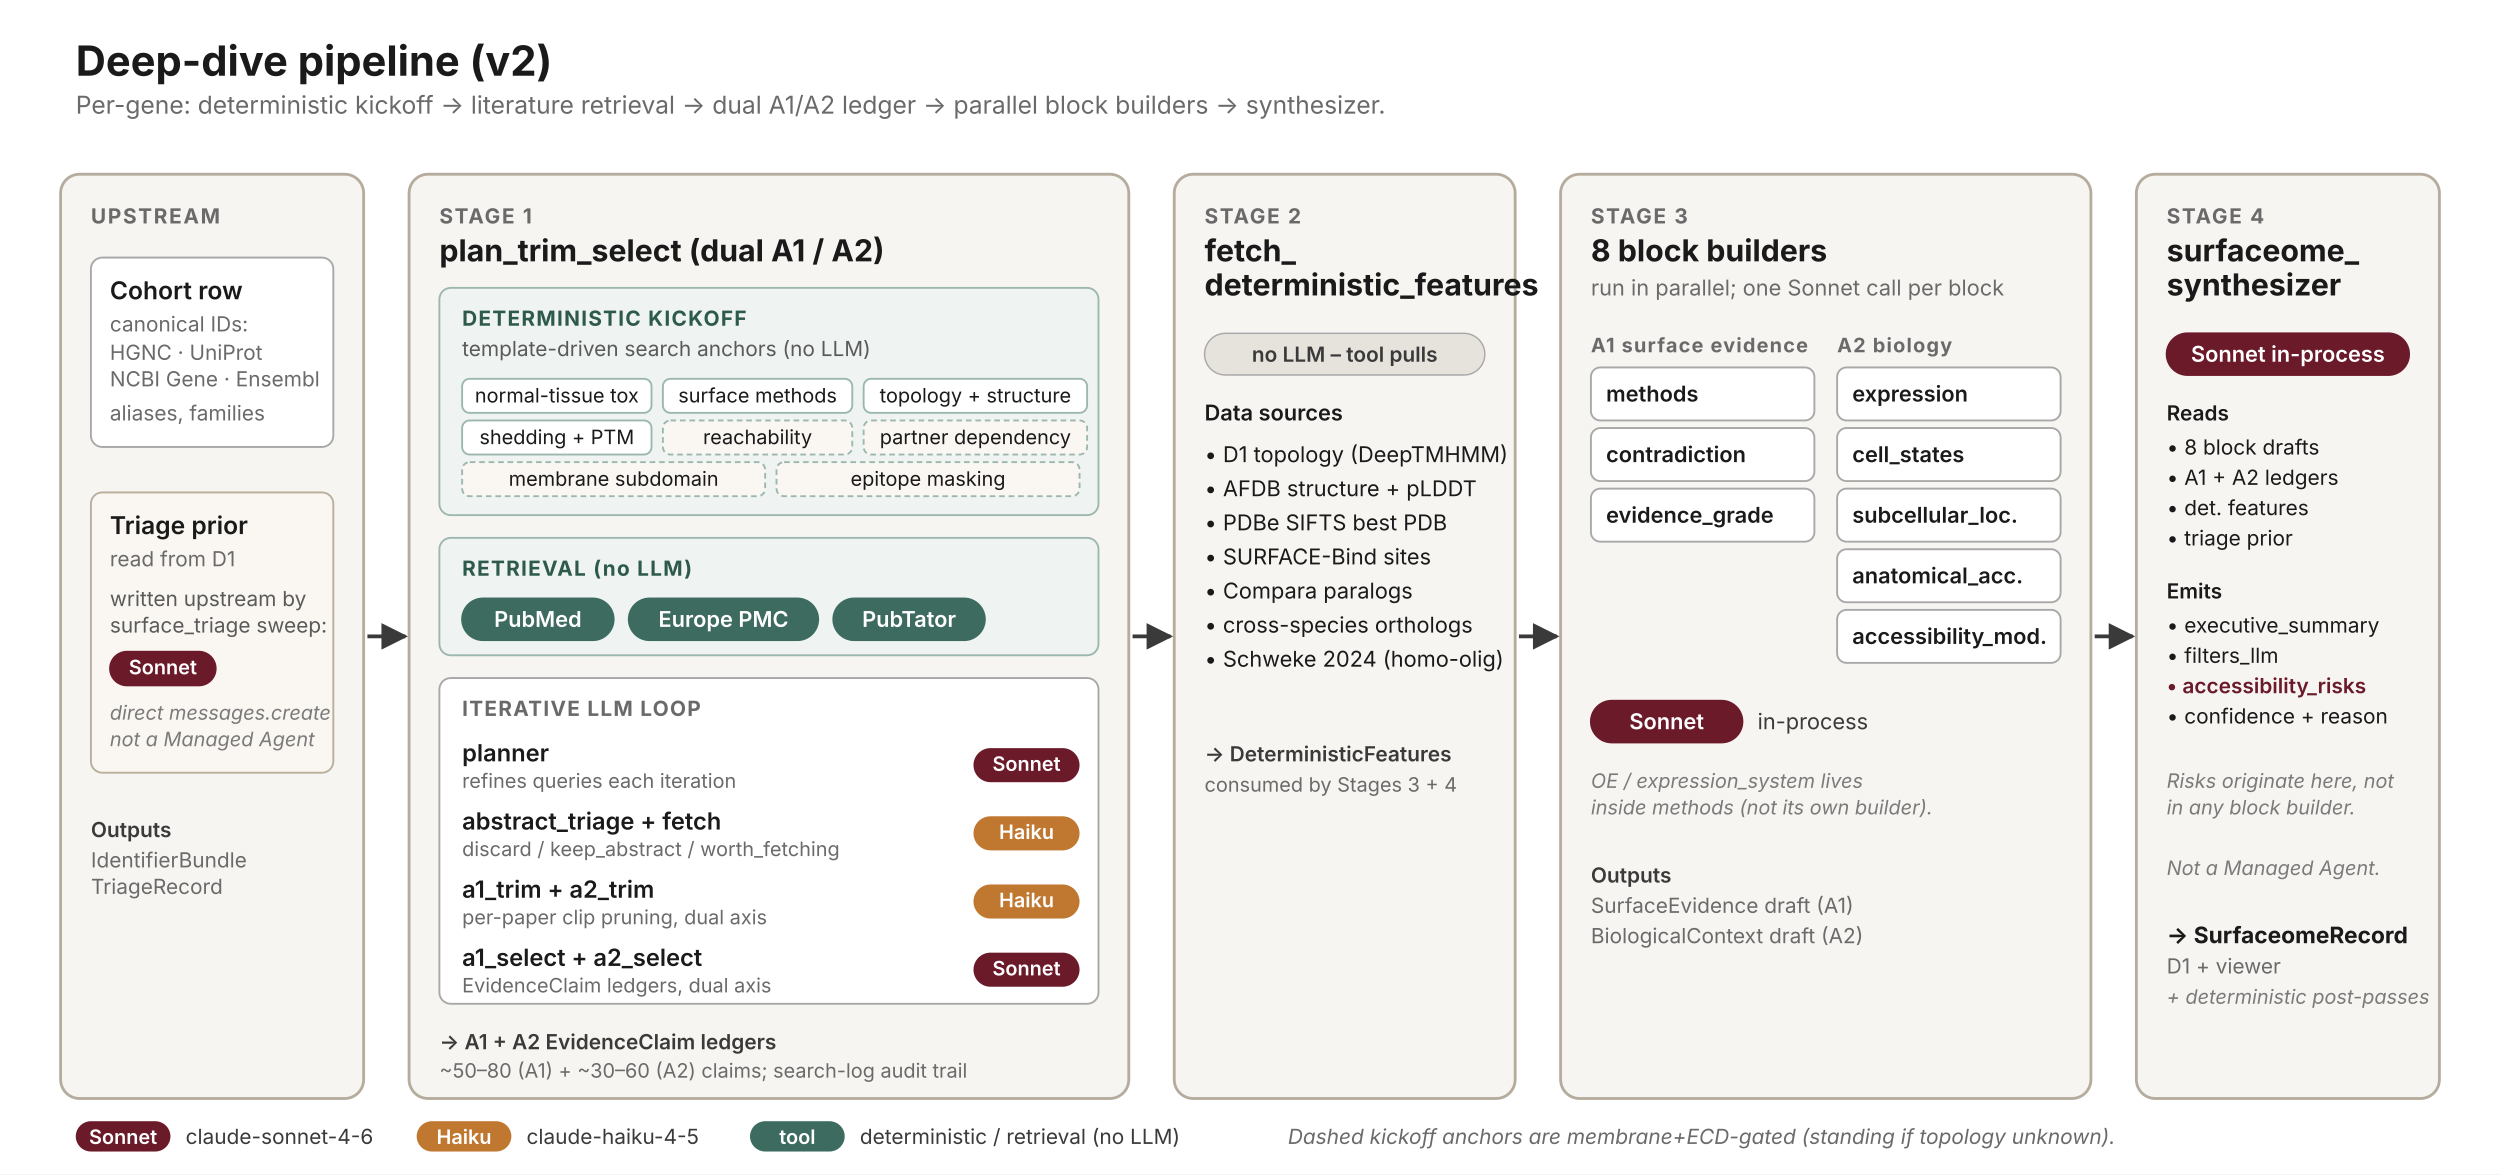
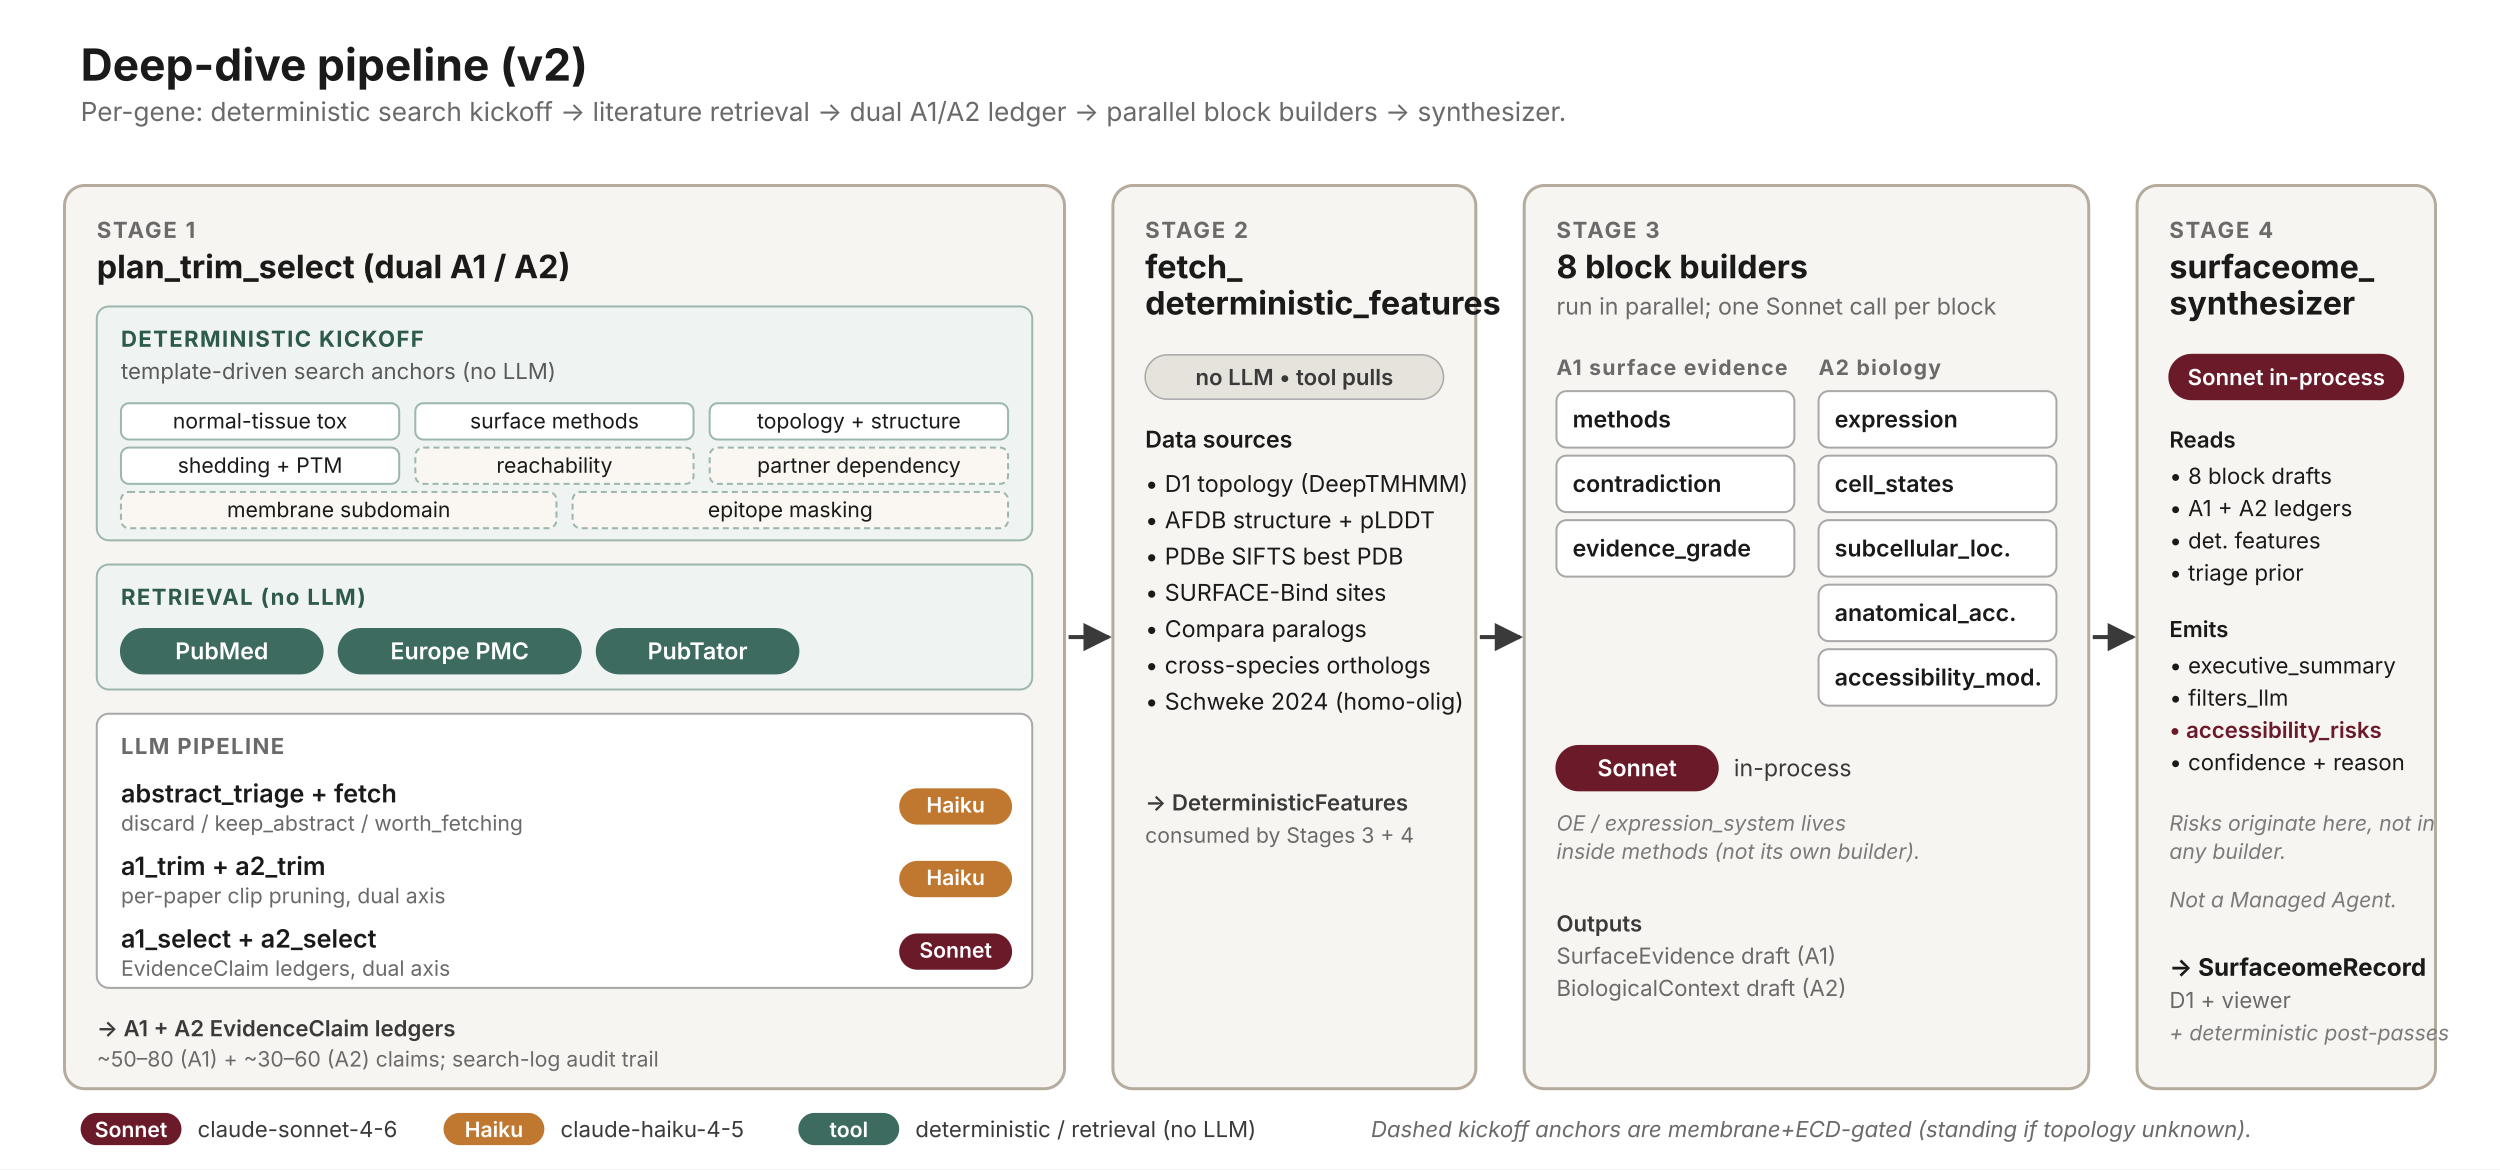
- <svg xmlns="http://www.w3.org/2000/svg" viewBox="0 0 1320 620" width="1320" height="620" font-family="Manrope, Inter, system-ui, -apple-system, sans-serif">
+ <svg xmlns="http://www.w3.org/2000/svg" viewBox="0 0 1240 580" width="1240" height="580" font-family="Manrope, Inter, system-ui, -apple-system, sans-serif">
  <defs>
    <marker id="arrow" viewBox="0 0 10 10" refX="9" refY="5" markerWidth="7" markerHeight="7" orient="auto-start-reverse">
      <path d="M0,0 L10,5 L0,10 z" fill="#3A3A3A" />
    </marker>
  </defs>
-   <rect x="0" y="0" width="1320" height="620" fill="#FFFFFF" />
+   <rect x="0" y="0" width="1240" height="580" fill="#FFFFFF" />
  <g id="title">
    <text x="40" y="40" font-size="22" font-weight="700" fill="#1A1A1A">
      Deep-dive pipeline (v2)
    </text>
    <text x="40" y="60" font-size="13" fill="#6A6A6A">
-       Per-gene: deterministic kickoff → literature retrieval → dual A1/A2 ledger → parallel block builders → synthesizer.
-     </text>
-   </g>
-   <g id="card-inputs">
-     <rect x="32" y="92" width="160" height="488" rx="10" ry="10" fill="#F7F5F2" stroke="#B5AC9E" stroke-width="1.5" />
-     <text x="48" y="118" font-size="11" font-weight="700" letter-spacing="0.08em" fill="#6A6A6A">UPSTREAM</text>
-     <g id="card-inputs-cohort">
-       <rect x="48" y="136" width="128" height="100" rx="6" ry="6" fill="#FFFFFF" stroke="#A8A8A8" stroke-width="1" />
-       <text x="58" y="158" font-size="13" font-weight="600" fill="#1A1A1A">Cohort row</text>
-       <text x="58" y="175" font-size="11" fill="#6A6A6A">canonical IDs:</text>
-       <text x="58" y="190" font-size="11" fill="#6A6A6A">HGNC · UniProt</text>
-       <text x="58" y="204" font-size="11" fill="#6A6A6A">NCBI Gene · Ensembl</text>
-       <text x="58" y="222" font-size="11" fill="#6A6A6A">aliases, families</text>
-     </g>
-     <g id="card-inputs-triage">
-       <rect x="48" y="260" width="128" height="148" rx="6" ry="6" fill="#FAF7F2" stroke="#B9AE9C" stroke-width="1" />
-       <text x="58" y="282" font-size="13" font-weight="600" fill="#1A1A1A">Triage prior</text>
-       <text x="58" y="299" font-size="11" fill="#6A6A6A">read from D1</text>
-       <text x="58" y="320" font-size="11" fill="#5A5A5A">written upstream by</text>
-       <text x="58" y="334" font-size="11" fill="#5A5A5A">surface_triage sweep:</text>
-       <rect x="58" y="344" width="56" height="18" rx="9" ry="9" fill="#6B1A2A" stroke="#6B1A2A" stroke-width="0.75" />
-       <text x="86" y="356" font-size="10.5" font-weight="600" fill="#FFFFFF" text-anchor="middle">Sonnet</text>
-       <text x="58" y="380" font-size="10.5" font-style="italic" fill="#7A7A7A">direct messages.create</text>
-       <text x="58" y="394" font-size="10.5" font-style="italic" fill="#7A7A7A">not a Managed Agent</text>
-     </g>
-     <text x="48" y="442" font-size="11" font-weight="600" fill="#3A3A3A">Outputs</text>
-     <text x="48" y="458" font-size="11" fill="#6A6A6A">IdentifierBundle</text>
-     <text x="48" y="472" font-size="11" fill="#6A6A6A">TriageRecord</text>
+       Per-gene: deterministic search kickoff → literature retrieval → dual A1/A2 ledger → parallel block builders → synthesizer.
+     </text>
  </g>
  <g id="card-stage1">
-     <rect x="216" y="92" width="380" height="488" rx="10" ry="10" fill="#F7F5F2" stroke="#B5AC9E" stroke-width="1.5" />
-     <text x="232" y="118" font-size="11" font-weight="700" letter-spacing="0.08em" fill="#6A6A6A">STAGE 1</text>
-     <text x="232" y="138" font-size="16" font-weight="700" fill="#1A1A1A">
+     <rect x="32" y="92" width="496" height="448" rx="10" ry="10" fill="#F7F5F2" stroke="#B5AC9E" stroke-width="1.5" />
+     <text x="48" y="118" font-size="11" font-weight="700" letter-spacing="0.08em" fill="#6A6A6A">STAGE 1</text>
+     <text x="48" y="138" font-size="16" font-weight="700" fill="#1A1A1A">
      plan_trim_select  (dual A1 / A2)
    </text>
    <g id="stage1-kickoff">
-       <rect x="232" y="152" width="348" height="120" rx="6" ry="6" fill="#EFF4F2" stroke="#9CB7AE" stroke-width="1" />
-       <text x="244" y="172" font-size="11" font-weight="700" letter-spacing="0.06em" fill="#2E5A4C">DETERMINISTIC KICKOFF</text>
-       <text x="244" y="188" font-size="11" fill="#5A5A5A">
-         template-driven search anchors (no LLM)
+       <rect x="48" y="152" width="464" height="116" rx="6" ry="6" fill="#EFF4F2" stroke="#9CB7AE" stroke-width="1" />
+       <text x="60" y="172" font-size="11" font-weight="700" letter-spacing="0.06em" fill="#2E5A4C">DETERMINISTIC KICKOFF</text>
+       <text x="60" y="188" font-size="11" fill="#5A5A5A">
+         template-driven search anchors  (no LLM)
      </text>
      <g font-size="10.5" fill="#1A1A1A">
-         <rect x="244" y="200" width="100" height="18" rx="4" ry="4" fill="#FFFFFF" stroke="#9CB7AE" />
-         <text x="294" y="212.5" text-anchor="middle">normal-tissue tox</text>
-         <rect x="350" y="200" width="100" height="18" rx="4" ry="4" fill="#FFFFFF" stroke="#9CB7AE" />
-         <text x="400" y="212.5" text-anchor="middle">surface methods</text>
-         <rect x="456" y="200" width="118" height="18" rx="4" ry="4" fill="#FFFFFF" stroke="#9CB7AE" />
-         <text x="515" y="212.5" text-anchor="middle">topology + structure</text>
-         <rect x="244" y="222" width="100" height="18" rx="4" ry="4" fill="#FFFFFF" stroke="#9CB7AE" />
-         <text x="294" y="234.5" text-anchor="middle">shedding + PTM</text>
-         <rect x="350" y="222" width="100" height="18" rx="4" ry="4" fill="#FAF7F2" stroke="#9CB7AE" stroke-dasharray="3 2" />
-         <text x="400" y="234.5" text-anchor="middle">reachability</text>
-         <rect x="456" y="222" width="118" height="18" rx="4" ry="4" fill="#FAF7F2" stroke="#9CB7AE" stroke-dasharray="3 2" />
-         <text x="515" y="234.5" text-anchor="middle">partner dependency</text>
-         <rect x="244" y="244" width="160" height="18" rx="4" ry="4" fill="#FAF7F2" stroke="#9CB7AE" stroke-dasharray="3 2" />
-         <text x="324" y="256.5" text-anchor="middle">membrane subdomain</text>
-         <rect x="410" y="244" width="160" height="18" rx="4" ry="4" fill="#FAF7F2" stroke="#9CB7AE" stroke-dasharray="3 2" />
-         <text x="490" y="256.5" text-anchor="middle">epitope masking</text>
+         <rect x="60" y="200" width="138" height="18" rx="4" ry="4" fill="#FFFFFF" stroke="#9CB7AE" />
+         <text x="129" y="212.5" text-anchor="middle">normal-tissue tox</text>
+         <rect x="206" y="200" width="138" height="18" rx="4" ry="4" fill="#FFFFFF" stroke="#9CB7AE" />
+         <text x="275" y="212.5" text-anchor="middle">surface methods</text>
+         <rect x="352" y="200" width="148" height="18" rx="4" ry="4" fill="#FFFFFF" stroke="#9CB7AE" />
+         <text x="426" y="212.5" text-anchor="middle">topology + structure</text>
+         <rect x="60" y="222" width="138" height="18" rx="4" ry="4" fill="#FFFFFF" stroke="#9CB7AE" />
+         <text x="129" y="234.5" text-anchor="middle">shedding + PTM</text>
+         <rect x="206" y="222" width="138" height="18" rx="4" ry="4" fill="#FAF7F2" stroke="#9CB7AE" stroke-dasharray="3 2" />
+         <text x="275" y="234.5" text-anchor="middle">reachability</text>
+         <rect x="352" y="222" width="148" height="18" rx="4" ry="4" fill="#FAF7F2" stroke="#9CB7AE" stroke-dasharray="3 2" />
+         <text x="426" y="234.5" text-anchor="middle">partner dependency</text>
+         <rect x="60" y="244" width="216" height="18" rx="4" ry="4" fill="#FAF7F2" stroke="#9CB7AE" stroke-dasharray="3 2" />
+         <text x="168" y="256.5" text-anchor="middle">membrane subdomain</text>
+         <rect x="284" y="244" width="216" height="18" rx="4" ry="4" fill="#FAF7F2" stroke="#9CB7AE" stroke-dasharray="3 2" />
+         <text x="392" y="256.5" text-anchor="middle">epitope masking</text>
      </g>
    </g>
    <g id="stage1-retrieval">
-       <rect x="232" y="284" width="348" height="62" rx="6" ry="6" fill="#EFF4F2" stroke="#9CB7AE" stroke-width="1" />
-       <text x="244" y="304" font-size="11" font-weight="700" letter-spacing="0.06em" fill="#2E5A4C">RETRIEVAL  (no LLM)</text>
+       <rect x="48" y="280" width="464" height="62" rx="6" ry="6" fill="#EFF4F2" stroke="#9CB7AE" stroke-width="1" />
+       <text x="60" y="300" font-size="11" font-weight="700" letter-spacing="0.06em" fill="#2E5A4C">RETRIEVAL  (no LLM)</text>
      <g font-size="11.5">
-         <rect x="244" y="316" width="80" height="22" rx="11" ry="11" fill="#3D6B60" stroke="#3D6B60" />
-         <text x="284" y="331" font-weight="600" fill="#FFFFFF" text-anchor="middle">PubMed</text>
-         <rect x="332" y="316" width="100" height="22" rx="11" ry="11" fill="#3D6B60" stroke="#3D6B60" />
-         <text x="382" y="331" font-weight="600" fill="#FFFFFF" text-anchor="middle">Europe PMC</text>
-         <rect x="440" y="316" width="80" height="22" rx="11" ry="11" fill="#3D6B60" stroke="#3D6B60" />
-         <text x="480" y="331" font-weight="600" fill="#FFFFFF" text-anchor="middle">PubTator</text>
-       </g>
-     </g>
-     <g id="stage1-loop">
-       <rect x="232" y="358" width="348" height="172" rx="6" ry="6" fill="#FFFFFF" stroke="#A8A8A8" stroke-width="1" />
-       <text x="244" y="378" font-size="11" font-weight="700" letter-spacing="0.06em" fill="#6A6A6A">ITERATIVE LLM LOOP</text>
-       <g id="loop-planner">
-         <text x="244" y="402" font-size="12.5" font-weight="600" fill="#1A1A1A">planner</text>
-         <text x="244" y="416" font-size="10.5" fill="#6A6A6A">refines queries each iteration</text>
-         <rect x="514" y="395" width="56" height="18" rx="9" ry="9" fill="#6B1A2A" />
-         <text x="542" y="407" font-size="10.5" font-weight="600" fill="#FFFFFF" text-anchor="middle">Sonnet</text>
-       </g>
-       <g id="loop-triage">
-         <text x="244" y="438" font-size="12.5" font-weight="600" fill="#1A1A1A">abstract_triage + fetch</text>
-         <text x="244" y="452" font-size="10.5" fill="#6A6A6A">discard / keep_abstract / worth_fetching</text>
-         <rect x="514" y="431" width="56" height="18" rx="9" ry="9" fill="#C07830" />
-         <text x="542" y="443" font-size="10.5" font-weight="600" fill="#FFFFFF" text-anchor="middle">Haiku</text>
-       </g>
-       <g id="loop-trim">
-         <text x="244" y="474" font-size="12.5" font-weight="600" fill="#1A1A1A">a1_trim + a2_trim</text>
-         <text x="244" y="488" font-size="10.5" fill="#6A6A6A">per-paper clip pruning, dual axis</text>
-         <rect x="514" y="467" width="56" height="18" rx="9" ry="9" fill="#C07830" />
-         <text x="542" y="479" font-size="10.5" font-weight="600" fill="#FFFFFF" text-anchor="middle">Haiku</text>
-       </g>
-       <g id="loop-select">
-         <text x="244" y="510" font-size="12.5" font-weight="600" fill="#1A1A1A">a1_select + a2_select</text>
-         <text x="244" y="524" font-size="10.5" fill="#6A6A6A">EvidenceClaim ledgers, dual axis</text>
-         <rect x="514" y="503" width="56" height="18" rx="9" ry="9" fill="#6B1A2A" />
-         <text x="542" y="515" font-size="10.5" font-weight="600" fill="#FFFFFF" text-anchor="middle">Sonnet</text>
-       </g>
-     </g>
-     <text x="232" y="554" font-size="11" font-weight="600" fill="#3A3A3A">
+         <rect x="60" y="312" width="100" height="22" rx="11" ry="11" fill="#3D6B60" stroke="#3D6B60" />
+         <text x="110" y="327" font-weight="600" fill="#FFFFFF" text-anchor="middle">PubMed</text>
+         <rect x="168" y="312" width="120" height="22" rx="11" ry="11" fill="#3D6B60" stroke="#3D6B60" />
+         <text x="228" y="327" font-weight="600" fill="#FFFFFF" text-anchor="middle">Europe PMC</text>
+         <rect x="296" y="312" width="100" height="22" rx="11" ry="11" fill="#3D6B60" stroke="#3D6B60" />
+         <text x="346" y="327" font-weight="600" fill="#FFFFFF" text-anchor="middle">PubTator</text>
+       </g>
+     </g>
+     <g id="stage1-llm">
+       <rect x="48" y="354" width="464" height="136" rx="6" ry="6" fill="#FFFFFF" stroke="#A8A8A8" stroke-width="1" />
+       <text x="60" y="374" font-size="11" font-weight="700" letter-spacing="0.06em" fill="#6A6A6A">LLM PIPELINE</text>
+       <g id="llm-triage">
+         <text x="60" y="398" font-size="12.5" font-weight="600" fill="#1A1A1A">abstract_triage + fetch</text>
+         <text x="60" y="412" font-size="10.5" fill="#6A6A6A">discard / keep_abstract / worth_fetching</text>
+         <rect x="446" y="391" width="56" height="18" rx="9" ry="9" fill="#C07830" />
+         <text x="474" y="403" font-size="10.5" font-weight="600" fill="#FFFFFF" text-anchor="middle">Haiku</text>
+       </g>
+       <g id="llm-trim">
+         <text x="60" y="434" font-size="12.5" font-weight="600" fill="#1A1A1A">a1_trim + a2_trim</text>
+         <text x="60" y="448" font-size="10.5" fill="#6A6A6A">per-paper clip pruning, dual axis</text>
+         <rect x="446" y="427" width="56" height="18" rx="9" ry="9" fill="#C07830" />
+         <text x="474" y="439" font-size="10.5" font-weight="600" fill="#FFFFFF" text-anchor="middle">Haiku</text>
+       </g>
+       <g id="llm-select">
+         <text x="60" y="470" font-size="12.5" font-weight="600" fill="#1A1A1A">a1_select + a2_select</text>
+         <text x="60" y="484" font-size="10.5" fill="#6A6A6A">EvidenceClaim ledgers, dual axis</text>
+         <rect x="446" y="463" width="56" height="18" rx="9" ry="9" fill="#6B1A2A" />
+         <text x="474" y="475" font-size="10.5" font-weight="600" fill="#FFFFFF" text-anchor="middle">Sonnet</text>
+       </g>
+     </g>
+     <text x="48" y="514" font-size="11" font-weight="600" fill="#3A3A3A">
      → A1 + A2 EvidenceClaim ledgers
    </text>
-     <text x="232" y="569" font-size="10.5" fill="#6A6A6A">
+     <text x="48" y="529" font-size="10.5" fill="#6A6A6A">
      ~50–80 (A1) + ~30–60 (A2) claims; search-log audit trail
    </text>
  </g>
  <g id="card-stage2">
-     <rect x="620" y="92" width="180" height="488" rx="10" ry="10" fill="#F7F5F2" stroke="#B5AC9E" stroke-width="1.5" />
-     <text x="636" y="118" font-size="11" font-weight="700" letter-spacing="0.08em" fill="#6A6A6A">STAGE 2</text>
-     <text x="636" y="138" font-size="16" font-weight="700" fill="#1A1A1A">
-       fetch_
-     </text>
-     <text x="636" y="156" font-size="16" font-weight="700" fill="#1A1A1A">
-       deterministic_features
-     </text>
-     <rect x="636" y="176" width="148" height="22" rx="11" ry="11" fill="#E6E2DC" stroke="#A8A8A8" stroke-width="0.75" />
-     <text x="710" y="191" font-size="11" font-weight="600" fill="#3A3A3A" text-anchor="middle">no LLM – tool pulls</text>
+     <rect x="552" y="92" width="180" height="448" rx="10" ry="10" fill="#F7F5F2" stroke="#B5AC9E" stroke-width="1.5" />
+     <text x="568" y="118" font-size="11" font-weight="700" letter-spacing="0.08em" fill="#6A6A6A">STAGE 2</text>
+     <text x="568" y="138" font-size="16" font-weight="700" fill="#1A1A1A">fetch_</text>
+     <text x="568" y="156" font-size="16" font-weight="700" fill="#1A1A1A">deterministic_features</text>
+     <rect x="568" y="176" width="148" height="22" rx="11" ry="11" fill="#E6E2DC" stroke="#A8A8A8" stroke-width="0.75" />
+     <text x="642" y="191" font-size="11" font-weight="600" fill="#3A3A3A" text-anchor="middle">no LLM  •  tool pulls</text>
    <g id="stage2-sources" font-size="11.5" fill="#1A1A1A">
-       <text x="636" y="222" font-weight="600">Data sources</text>
-       <text x="636" y="244">• D1 topology (DeepTMHMM)</text>
-       <text x="636" y="262">• AFDB structure + pLDDT</text>
-       <text x="636" y="280">• PDBe SIFTS  best PDB</text>
-       <text x="636" y="298">• SURFACE-Bind sites</text>
-       <text x="636" y="316">• Compara paralogs</text>
-       <text x="636" y="334">• cross-species orthologs</text>
-       <text x="636" y="352">• Schweke 2024 (homo-olig)</text>
-     </g>
-     <text x="636" y="402" font-size="11" font-weight="600" fill="#3A3A3A">
+       <text x="568" y="222" font-weight="600">Data sources</text>
+       <text x="568" y="244">• D1 topology (DeepTMHMM)</text>
+       <text x="568" y="262">• AFDB structure + pLDDT</text>
+       <text x="568" y="280">• PDBe SIFTS  best PDB</text>
+       <text x="568" y="298">• SURFACE-Bind sites</text>
+       <text x="568" y="316">• Compara paralogs</text>
+       <text x="568" y="334">• cross-species orthologs</text>
+       <text x="568" y="352">• Schweke 2024 (homo-olig)</text>
+     </g>
+     <text x="568" y="402" font-size="11" font-weight="600" fill="#3A3A3A">
      → DeterministicFeatures
    </text>
-     <text x="636" y="418" font-size="10.5" fill="#6A6A6A">
+     <text x="568" y="418" font-size="10.5" fill="#6A6A6A">
      consumed by Stages 3 + 4
    </text>
  </g>
  <g id="card-stage3">
-     <rect x="824" y="92" width="280" height="488" rx="10" ry="10" fill="#F7F5F2" stroke="#B5AC9E" stroke-width="1.5" />
-     <text x="840" y="118" font-size="11" font-weight="700" letter-spacing="0.08em" fill="#6A6A6A">STAGE 3</text>
-     <text x="840" y="138" font-size="16" font-weight="700" fill="#1A1A1A">
+     <rect x="756" y="92" width="280" height="448" rx="10" ry="10" fill="#F7F5F2" stroke="#B5AC9E" stroke-width="1.5" />
+     <text x="772" y="118" font-size="11" font-weight="700" letter-spacing="0.08em" fill="#6A6A6A">STAGE 3</text>
+     <text x="772" y="138" font-size="16" font-weight="700" fill="#1A1A1A">
      8 block builders
    </text>
-     <text x="840" y="156" font-size="11.5" fill="#6A6A6A">
+     <text x="772" y="156" font-size="11.5" fill="#6A6A6A">
      run in parallel; one Sonnet call per block
    </text>
    <g id="builders-a1">
-       <text x="840" y="186" font-size="10.5" font-weight="700" letter-spacing="0.06em" fill="#6A6A6A">A1  surface evidence</text>
-       <rect x="840" y="194" width="118" height="28" rx="5" ry="5" fill="#FFFFFF" stroke="#A8A8A8" />
-       <text x="848" y="212" font-size="11.5" font-weight="600" fill="#1A1A1A">methods</text>
-       <rect x="840" y="226" width="118" height="28" rx="5" ry="5" fill="#FFFFFF" stroke="#A8A8A8" />
-       <text x="848" y="244" font-size="11.5" font-weight="600" fill="#1A1A1A">contradiction</text>
-       <rect x="840" y="258" width="118" height="28" rx="5" ry="5" fill="#FFFFFF" stroke="#A8A8A8" />
-       <text x="848" y="276" font-size="11.5" font-weight="600" fill="#1A1A1A">evidence_grade</text>
+       <text x="772" y="186" font-size="10.5" font-weight="700" letter-spacing="0.06em" fill="#6A6A6A">A1  surface evidence</text>
+       <rect x="772" y="194" width="118" height="28" rx="5" ry="5" fill="#FFFFFF" stroke="#A8A8A8" />
+       <text x="780" y="212" font-size="11.5" font-weight="600" fill="#1A1A1A">methods</text>
+       <rect x="772" y="226" width="118" height="28" rx="5" ry="5" fill="#FFFFFF" stroke="#A8A8A8" />
+       <text x="780" y="244" font-size="11.5" font-weight="600" fill="#1A1A1A">contradiction</text>
+       <rect x="772" y="258" width="118" height="28" rx="5" ry="5" fill="#FFFFFF" stroke="#A8A8A8" />
+       <text x="780" y="276" font-size="11.5" font-weight="600" fill="#1A1A1A">evidence_grade</text>
    </g>
    <g id="builders-a2">
-       <text x="970" y="186" font-size="10.5" font-weight="700" letter-spacing="0.06em" fill="#6A6A6A">A2  biology</text>
-       <rect x="970" y="194" width="118" height="28" rx="5" ry="5" fill="#FFFFFF" stroke="#A8A8A8" />
-       <text x="978" y="212" font-size="11.5" font-weight="600" fill="#1A1A1A">expression</text>
-       <rect x="970" y="226" width="118" height="28" rx="5" ry="5" fill="#FFFFFF" stroke="#A8A8A8" />
-       <text x="978" y="244" font-size="11.5" font-weight="600" fill="#1A1A1A">cell_states</text>
-       <rect x="970" y="258" width="118" height="28" rx="5" ry="5" fill="#FFFFFF" stroke="#A8A8A8" />
-       <text x="978" y="276" font-size="11.5" font-weight="600" fill="#1A1A1A">subcellular_loc.</text>
-       <rect x="970" y="290" width="118" height="28" rx="5" ry="5" fill="#FFFFFF" stroke="#A8A8A8" />
-       <text x="978" y="308" font-size="11.5" font-weight="600" fill="#1A1A1A">anatomical_acc.</text>
-       <rect x="970" y="322" width="118" height="28" rx="5" ry="5" fill="#FFFFFF" stroke="#A8A8A8" />
-       <text x="978" y="340" font-size="11.5" font-weight="600" fill="#1A1A1A">accessibility_mod.</text>
-     </g>
-     <rect x="840" y="370" width="80" height="22" rx="11" ry="11" fill="#6B1A2A" stroke="#6B1A2A" />
-     <text x="880" y="385" font-size="11.5" font-weight="600" fill="#FFFFFF" text-anchor="middle">Sonnet</text>
-     <text x="928" y="385" font-size="11.5" fill="#3A3A3A">in-process</text>
-     <text x="840" y="416" font-size="10.5" font-style="italic" fill="#7A7A7A">
+       <text x="902" y="186" font-size="10.5" font-weight="700" letter-spacing="0.06em" fill="#6A6A6A">A2  biology</text>
+       <rect x="902" y="194" width="118" height="28" rx="5" ry="5" fill="#FFFFFF" stroke="#A8A8A8" />
+       <text x="910" y="212" font-size="11.5" font-weight="600" fill="#1A1A1A">expression</text>
+       <rect x="902" y="226" width="118" height="28" rx="5" ry="5" fill="#FFFFFF" stroke="#A8A8A8" />
+       <text x="910" y="244" font-size="11.5" font-weight="600" fill="#1A1A1A">cell_states</text>
+       <rect x="902" y="258" width="118" height="28" rx="5" ry="5" fill="#FFFFFF" stroke="#A8A8A8" />
+       <text x="910" y="276" font-size="11.5" font-weight="600" fill="#1A1A1A">subcellular_loc.</text>
+       <rect x="902" y="290" width="118" height="28" rx="5" ry="5" fill="#FFFFFF" stroke="#A8A8A8" />
+       <text x="910" y="308" font-size="11.5" font-weight="600" fill="#1A1A1A">anatomical_acc.</text>
+       <rect x="902" y="322" width="118" height="28" rx="5" ry="5" fill="#FFFFFF" stroke="#A8A8A8" />
+       <text x="910" y="340" font-size="11.5" font-weight="600" fill="#1A1A1A">accessibility_mod.</text>
+     </g>
+     <rect x="772" y="370" width="80" height="22" rx="11" ry="11" fill="#6B1A2A" stroke="#6B1A2A" />
+     <text x="812" y="385" font-size="11.5" font-weight="600" fill="#FFFFFF" text-anchor="middle">Sonnet</text>
+     <text x="860" y="385" font-size="11.5" fill="#3A3A3A">in-process</text>
+     <text x="772" y="412" font-size="10.5" font-style="italic" fill="#7A7A7A">
      OE / expression_system lives
    </text>
-     <text x="840" y="430" font-size="10.5" font-style="italic" fill="#7A7A7A">
+     <text x="772" y="426" font-size="10.5" font-style="italic" fill="#7A7A7A">
      inside methods (not its own builder).
    </text>
-     <text x="840" y="466" font-size="11" font-weight="600" fill="#3A3A3A">Outputs</text>
-     <text x="840" y="482" font-size="11" fill="#6A6A6A">SurfaceEvidence draft  (A1)</text>
-     <text x="840" y="498" font-size="11" fill="#6A6A6A">BiologicalContext draft  (A2)</text>
+     <text x="772" y="462" font-size="11" font-weight="600" fill="#3A3A3A">Outputs</text>
+     <text x="772" y="478" font-size="11" fill="#6A6A6A">SurfaceEvidence draft  (A1)</text>
+     <text x="772" y="494" font-size="11" fill="#6A6A6A">BiologicalContext draft  (A2)</text>
  </g>
  <g id="card-stage4">
-     <rect x="1128" y="92" width="160" height="488" rx="10" ry="10" fill="#F7F5F2" stroke="#B5AC9E" stroke-width="1.5" />
-     <text x="1144" y="118" font-size="11" font-weight="700" letter-spacing="0.08em" fill="#6A6A6A">STAGE 4</text>
-     <text x="1144" y="138" font-size="16" font-weight="700" fill="#1A1A1A">surfaceome_</text>
-     <text x="1144" y="156" font-size="16" font-weight="700" fill="#1A1A1A">synthesizer</text>
-     <rect x="1144" y="176" width="128" height="22" rx="11" ry="11" fill="#6B1A2A" stroke="#6B1A2A" />
-     <text x="1208" y="191" font-size="11.5" font-weight="600" fill="#FFFFFF" text-anchor="middle">Sonnet  in-process</text>
+     <rect x="1060" y="92" width="148" height="448" rx="10" ry="10" fill="#F7F5F2" stroke="#B5AC9E" stroke-width="1.5" />
+     <text x="1076" y="118" font-size="11" font-weight="700" letter-spacing="0.08em" fill="#6A6A6A">STAGE 4</text>
+     <text x="1076" y="138" font-size="16" font-weight="700" fill="#1A1A1A">surfaceome_</text>
+     <text x="1076" y="156" font-size="16" font-weight="700" fill="#1A1A1A">synthesizer</text>
+     <rect x="1076" y="176" width="116" height="22" rx="11" ry="11" fill="#6B1A2A" stroke="#6B1A2A" />
+     <text x="1134" y="191" font-size="11" font-weight="600" fill="#FFFFFF" text-anchor="middle">Sonnet  in-process</text>
    <g id="syn-reads" font-size="11" fill="#1A1A1A">
-       <text x="1144" y="222" font-weight="600">Reads</text>
-       <text x="1144" y="240">• 8 block drafts</text>
-       <text x="1144" y="256">• A1 + A2 ledgers</text>
-       <text x="1144" y="272">• det. features</text>
-       <text x="1144" y="288">• triage prior</text>
+       <text x="1076" y="222" font-weight="600">Reads</text>
+       <text x="1076" y="240">• 8 block drafts</text>
+       <text x="1076" y="256">• A1 + A2 ledgers</text>
+       <text x="1076" y="272">• det. features</text>
+       <text x="1076" y="288">• triage prior</text>
    </g>
    <g id="syn-emits" font-size="11" fill="#1A1A1A">
-       <text x="1144" y="316" font-weight="600">Emits</text>
-       <text x="1144" y="334">• executive_summary</text>
-       <text x="1144" y="350">• filters_llm</text>
-       <text x="1144" y="366" font-weight="600" fill="#6B1A2A">• accessibility_risks</text>
-       <text x="1144" y="382">• confidence + reason</text>
-     </g>
-     <text x="1144" y="416" font-size="10.5" font-style="italic" fill="#7A7A7A">
-       Risks originate here, not
-     </text>
-     <text x="1144" y="430" font-size="10.5" font-style="italic" fill="#7A7A7A">
-       in any block builder.
-     </text>
-     <text x="1144" y="462" font-size="10.5" font-style="italic" fill="#7A7A7A">
+       <text x="1076" y="316" font-weight="600">Emits</text>
+       <text x="1076" y="334">• executive_summary</text>
+       <text x="1076" y="350">• filters_llm</text>
+       <text x="1076" y="366" font-weight="600" fill="#6B1A2A">• accessibility_risks</text>
+       <text x="1076" y="382">• confidence + reason</text>
+     </g>
+     <text x="1076" y="412" font-size="10.5" font-style="italic" fill="#7A7A7A">
+       Risks originate here, not in
+     </text>
+     <text x="1076" y="426" font-size="10.5" font-style="italic" fill="#7A7A7A">
+       any builder.
+     </text>
+     <text x="1076" y="450" font-size="10.5" font-style="italic" fill="#7A7A7A">
      Not a Managed Agent.
    </text>
-     <text x="1144" y="498" font-size="12" font-weight="700" fill="#1A1A1A">
+     <text x="1076" y="484" font-size="12" font-weight="700" fill="#1A1A1A">
      → SurfaceomeRecord
    </text>
-     <text x="1144" y="514" font-size="11" fill="#6A6A6A">
+     <text x="1076" y="500" font-size="11" fill="#6A6A6A">
      D1 + viewer
    </text>
-     <text x="1144" y="530" font-size="10.5" font-style="italic" fill="#7A7A7A">
+     <text x="1076" y="516" font-size="10.5" font-style="italic" fill="#7A7A7A">
      + deterministic post-passes
    </text>
  </g>
  <g id="connectors" stroke="#3A3A3A" stroke-width="2" fill="none">
-     <line x1="194" y1="336" x2="214" y2="336" marker-end="url(#arrow)" />
-     <line x1="598" y1="336" x2="618" y2="336" marker-end="url(#arrow)" />
-     <line x1="802" y1="336" x2="822" y2="336" marker-end="url(#arrow)" />
-     <line x1="1106" y1="336" x2="1126" y2="336" marker-end="url(#arrow)" />
+     <line x1="530" y1="316" x2="550" y2="316" marker-end="url(#arrow)" />
+     <line x1="734" y1="316" x2="754" y2="316" marker-end="url(#arrow)" />
+     <line x1="1038" y1="316" x2="1058" y2="316" marker-end="url(#arrow)" />
  </g>
  <g id="legend" font-size="11" fill="#3A3A3A">
-     <rect x="40" y="592" width="50" height="16" rx="8" ry="8" fill="#6B1A2A" />
-     <text x="65" y="604" font-size="10.5" font-weight="600" fill="#FFFFFF" text-anchor="middle">Sonnet</text>
-     <text x="98" y="604">claude-sonnet-4-6</text>
-     <rect x="220" y="592" width="50" height="16" rx="8" ry="8" fill="#C07830" />
-     <text x="245" y="604" font-size="10.5" font-weight="600" fill="#FFFFFF" text-anchor="middle">Haiku</text>
-     <text x="278" y="604">claude-haiku-4-5</text>
-     <rect x="396" y="592" width="50" height="16" rx="8" ry="8" fill="#3D6B60" />
-     <text x="421" y="604" font-size="10.5" font-weight="600" fill="#FFFFFF" text-anchor="middle">tool</text>
-     <text x="454" y="604">deterministic / retrieval (no LLM)</text>
-     <text x="680" y="604" font-style="italic" fill="#6A6A6A">
+     <rect x="40" y="552" width="50" height="16" rx="8" ry="8" fill="#6B1A2A" />
+     <text x="65" y="564" font-size="10.5" font-weight="600" fill="#FFFFFF" text-anchor="middle">Sonnet</text>
+     <text x="98" y="564">claude-sonnet-4-6</text>
+     <rect x="220" y="552" width="50" height="16" rx="8" ry="8" fill="#C07830" />
+     <text x="245" y="564" font-size="10.5" font-weight="600" fill="#FFFFFF" text-anchor="middle">Haiku</text>
+     <text x="278" y="564">claude-haiku-4-5</text>
+     <rect x="396" y="552" width="50" height="16" rx="8" ry="8" fill="#3D6B60" />
+     <text x="421" y="564" font-size="10.5" font-weight="600" fill="#FFFFFF" text-anchor="middle">tool</text>
+     <text x="454" y="564">deterministic / retrieval (no LLM)</text>
+     <text x="680" y="564" font-style="italic" fill="#6A6A6A">
      Dashed kickoff anchors are membrane+ECD-gated  (standing if topology unknown).
    </text>
  </g>
</svg>
